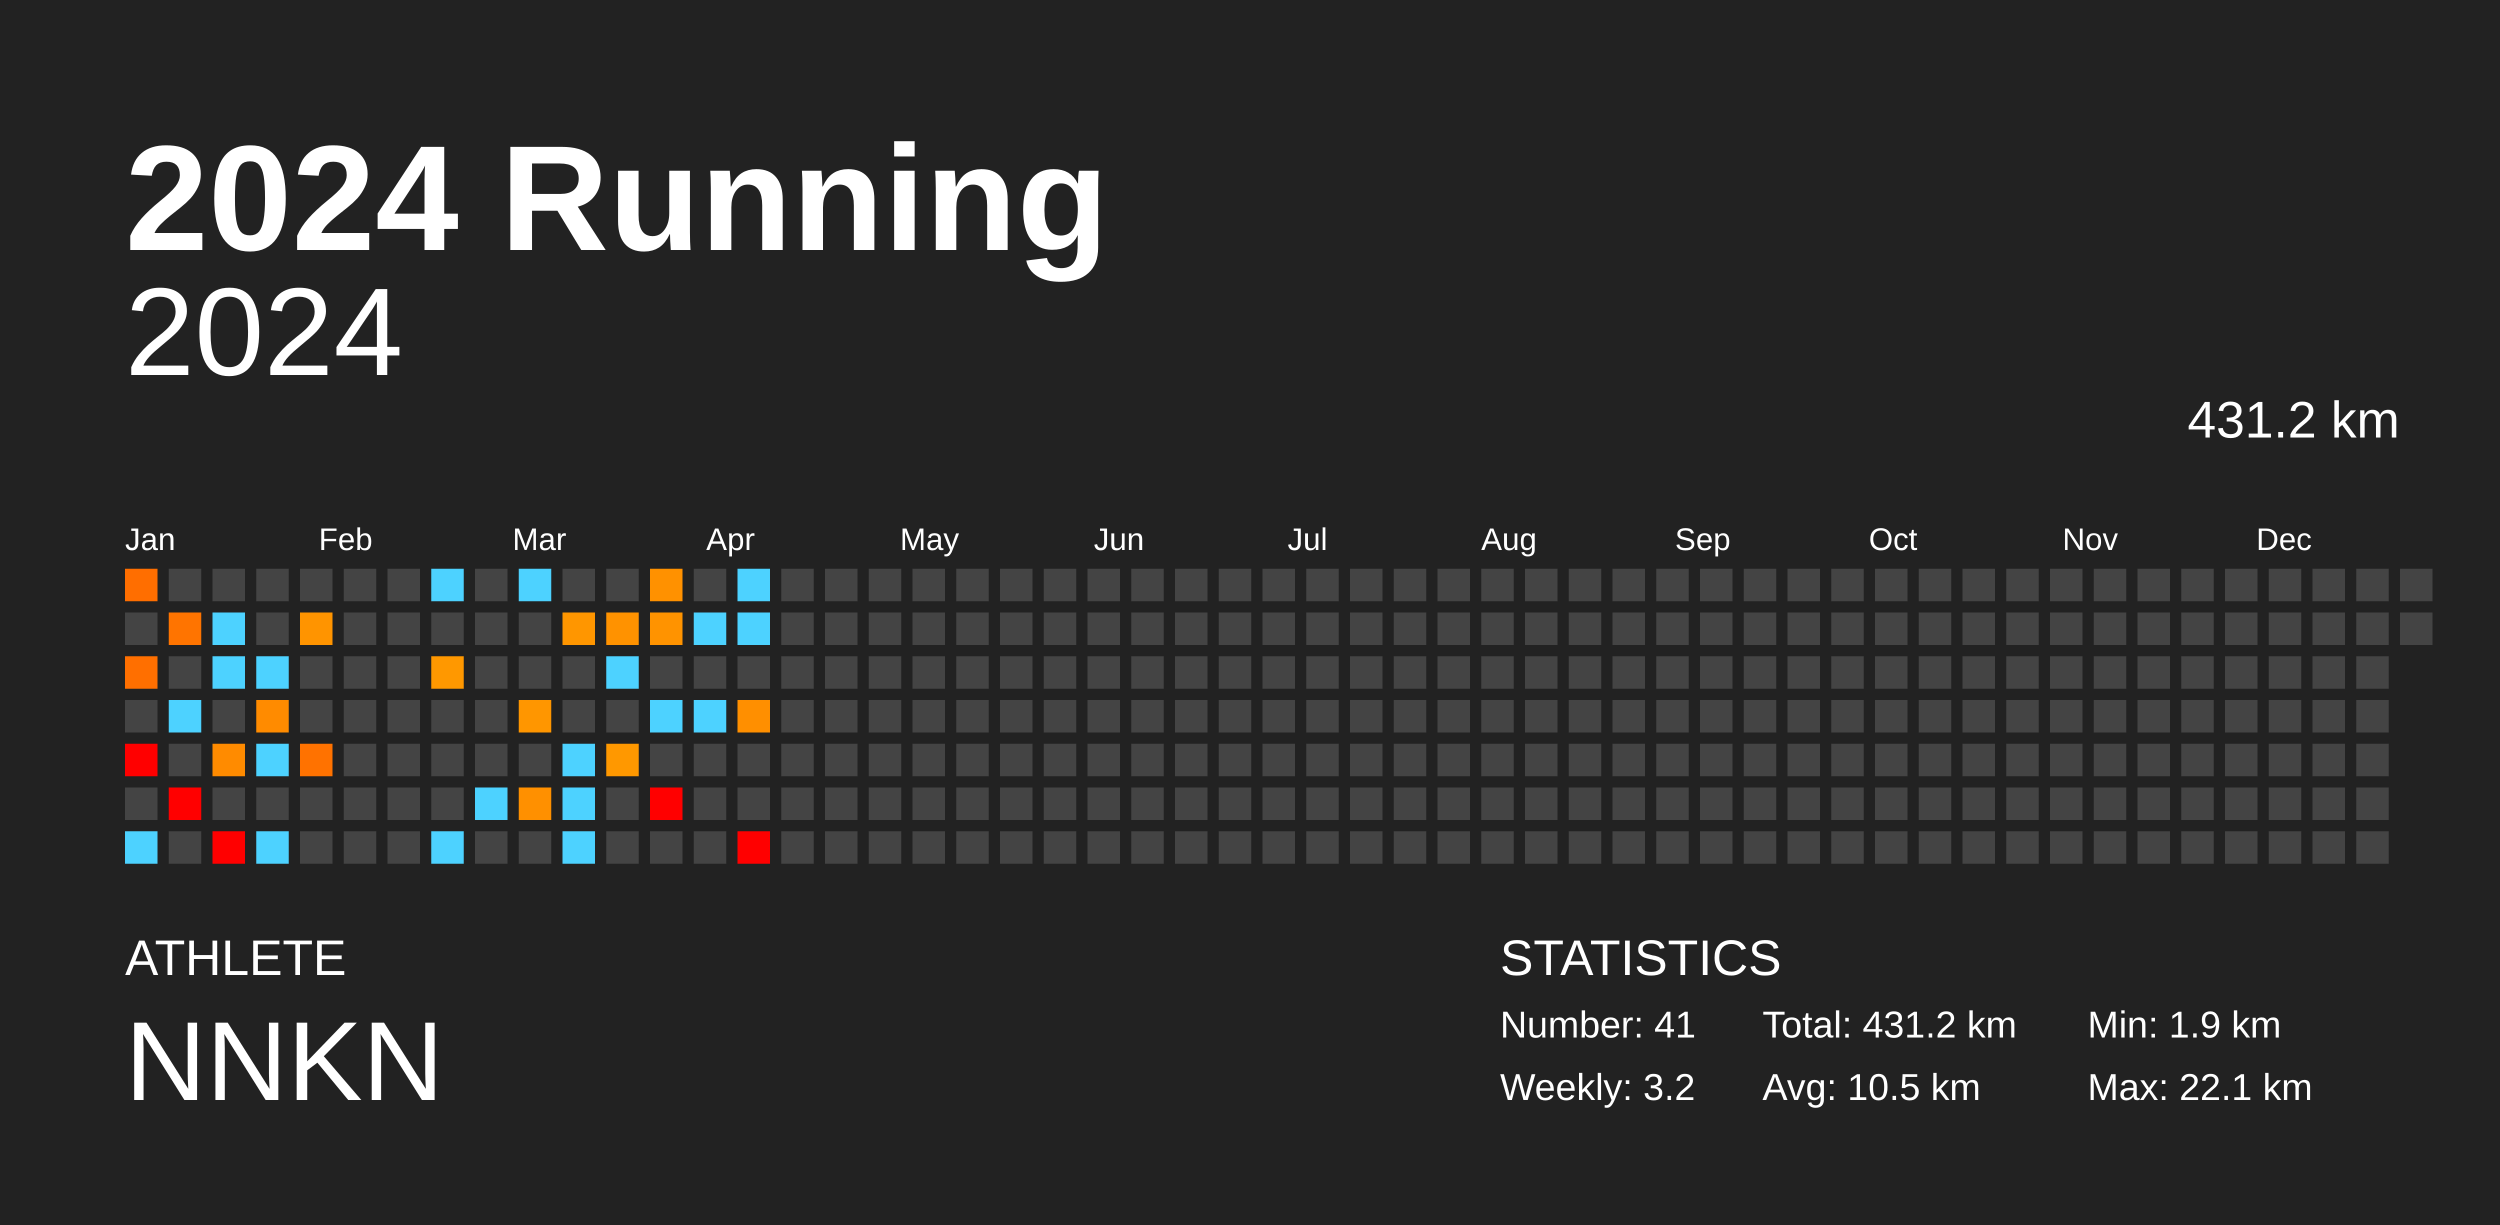
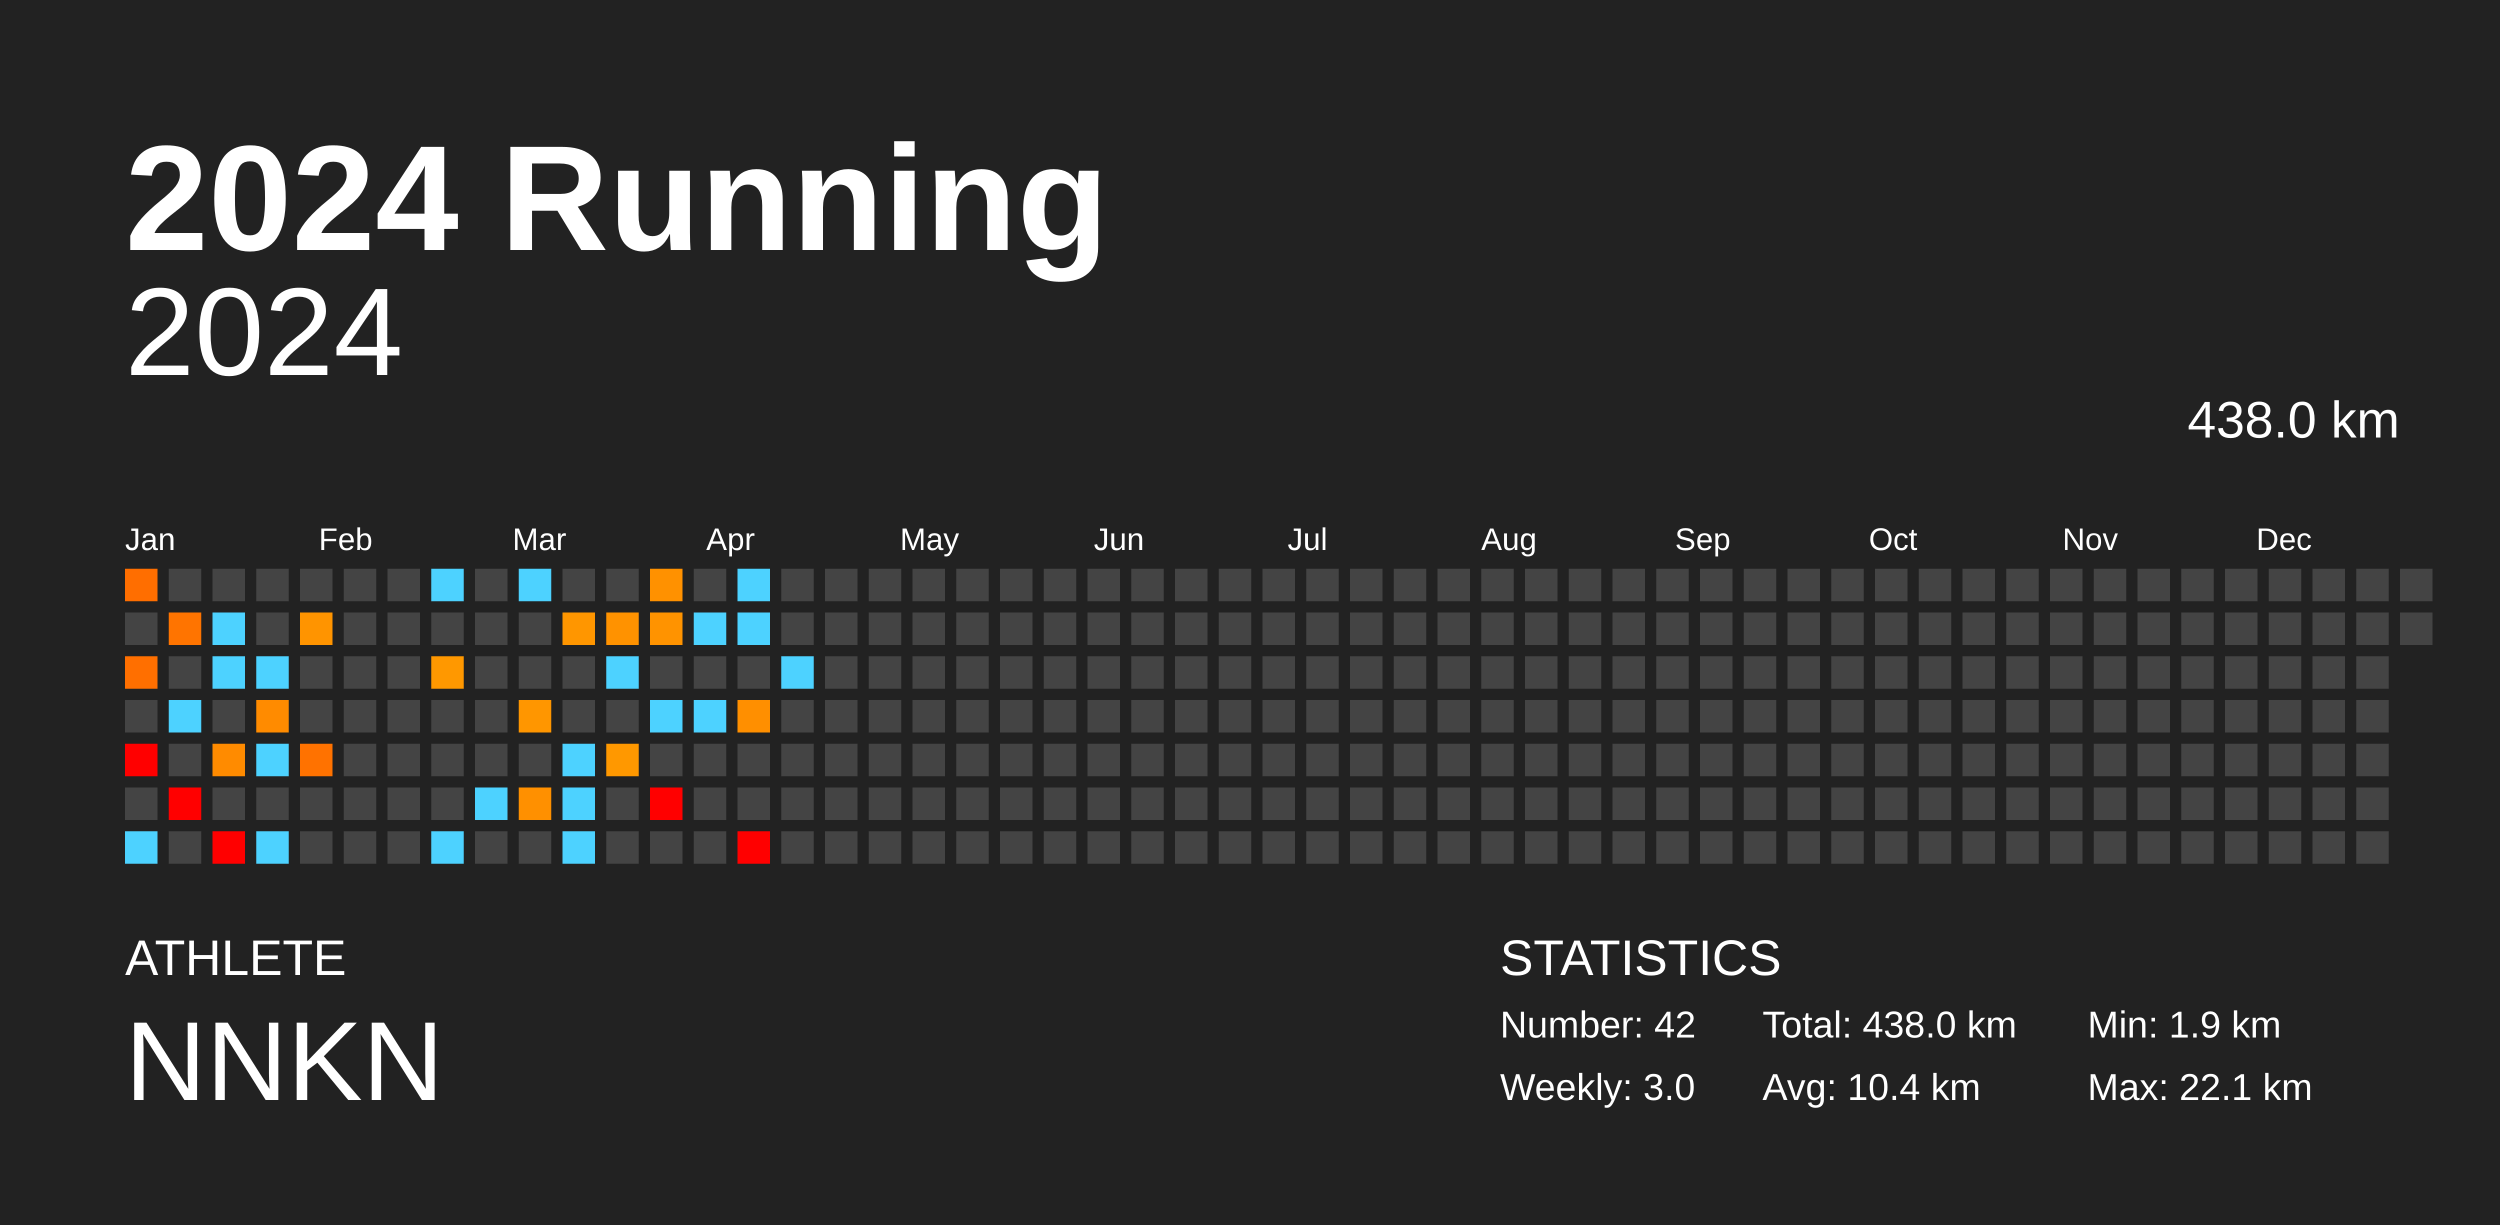
<svg xmlns="http://www.w3.org/2000/svg" baseProfile="full" height="98mm" version="1.1" viewBox="0,0,200,98" width="200mm">
  <defs />
  <rect fill="#222222" height="98" width="200" x="0" y="0" />
  <text fill="#FFFFFF" style="font-size:12px; font-family:Arial; font-weight:bold;" x="10" y="20">2024 Running</text>
  <text fill="#FFFFFF" style="font-size:4px; font-family:Arial" x="10" y="78">ATHLETE</text>
  <text fill="#FFFFFF" style="font-size:9px; font-family:Arial" x="10" y="88">NNKN</text>
  <text fill="#FFFFFF" style="font-size:4px; font-family:Arial" x="120" y="78">STATISTICS</text>
-   <text fill="#FFFFFF" style="font-size:3px; font-family:Arial" x="120" y="83">Number: 41</text>
-   <text fill="#FFFFFF" style="font-size:3px; font-family:Arial" x="120" y="88">Weekly: 3.2</text>
-   <text fill="#FFFFFF" style="font-size:3px; font-family:Arial" x="141" y="83">Total: 431.2 km</text>
-   <text fill="#FFFFFF" style="font-size:3px; font-family:Arial" x="141" y="88">Avg: 10.5 km</text>
+   <text fill="#FFFFFF" style="font-size:3px; font-family:Arial" x="120" y="83">Number: 42</text>
+   <text fill="#FFFFFF" style="font-size:3px; font-family:Arial" x="120" y="88">Weekly: 3.0</text>
+   <text fill="#FFFFFF" style="font-size:3px; font-family:Arial" x="141" y="83">Total: 438.0 km</text>
+   <text fill="#FFFFFF" style="font-size:3px; font-family:Arial" x="141" y="88">Avg: 10.4 km</text>
  <text fill="#FFFFFF" style="font-size:3px; font-family:Arial" x="167" y="83">Min: 1.9 km</text>
  <text fill="#FFFFFF" style="font-size:3px; font-family:Arial" x="167" y="88">Max: 22.1 km</text>
  <text alignment-baseline="hanging" fill="#FFFFFF" style="font-size:10.0px; font-family:Arial;" x="10" y="30">2024</text>
-   <text alignment-baseline="hanging" fill="#FFFFFF" style="font-size:4.125px; font-family:Arial;" x="175" y="35">431.2 km</text>
+   <text alignment-baseline="hanging" fill="#FFFFFF" style="font-size:4.125px; font-family:Arial;" x="175" y="35">438.0 km</text>
  <text fill="#FFFFFF" style="font-size:2.5px; font-family:Arial" x="10.0" y="44">Jan</text>
  <text fill="#FFFFFF" style="font-size:2.5px; font-family:Arial" x="25.5" y="44">Feb</text>
  <text fill="#FFFFFF" style="font-size:2.5px; font-family:Arial" x="41.0" y="44">Mar</text>
  <text fill="#FFFFFF" style="font-size:2.5px; font-family:Arial" x="56.5" y="44">Apr</text>
  <text fill="#FFFFFF" style="font-size:2.5px; font-family:Arial" x="72.0" y="44">May</text>
  <text fill="#FFFFFF" style="font-size:2.5px; font-family:Arial" x="87.5" y="44">Jun</text>
  <text fill="#FFFFFF" style="font-size:2.5px; font-family:Arial" x="103.0" y="44">Jul</text>
  <text fill="#FFFFFF" style="font-size:2.5px; font-family:Arial" x="118.5" y="44">Aug</text>
  <text fill="#FFFFFF" style="font-size:2.5px; font-family:Arial" x="134.0" y="44">Sep</text>
  <text fill="#FFFFFF" style="font-size:2.5px; font-family:Arial" x="149.5" y="44">Oct</text>
  <text fill="#FFFFFF" style="font-size:2.5px; font-family:Arial" x="165.0" y="44">Nov</text>
  <text fill="#FFFFFF" style="font-size:2.5px; font-family:Arial" x="180.5" y="44">Dec</text>
  <rect fill="#ff6e00" height="2.6" width="2.6" x="10.0" y="45.5" />
  <rect fill="#444444" height="2.6" width="2.6" x="10.0" y="49.0" />
  <rect fill="#ff6f00" height="2.6" width="2.6" x="10.0" y="52.5" />
  <rect fill="#444444" height="2.6" width="2.6" x="10.0" y="56.0" />
  <rect fill="red" height="2.6" width="2.6" x="10.0" y="59.5" />
  <rect fill="#444444" height="2.6" width="2.6" x="10.0" y="63.0" />
  <rect fill="#4dd2ff" height="2.6" width="2.6" x="10.0" y="66.5" />
  <rect fill="#444444" height="2.6" width="2.6" x="13.5" y="45.5" />
  <rect fill="#ff7400" height="2.6" width="2.6" x="13.5" y="49.0" />
  <rect fill="#444444" height="2.6" width="2.6" x="13.5" y="52.5" />
  <rect fill="#4dd2ff" height="2.6" width="2.6" x="13.5" y="56.0" />
  <rect fill="#444444" height="2.6" width="2.6" x="13.5" y="59.5" />
  <rect fill="red" height="2.6" width="2.6" x="13.5" y="63.0" />
  <rect fill="#444444" height="2.6" width="2.6" x="13.5" y="66.5" />
  <rect fill="#444444" height="2.6" width="2.6" x="17.0" y="45.5" />
  <rect fill="#4dd2ff" height="2.6" width="2.6" x="17.0" y="49.0" />
  <rect fill="#4dd2ff" height="2.6" width="2.6" x="17.0" y="52.5" />
  <rect fill="#444444" height="2.6" width="2.6" x="17.0" y="56.0" />
  <rect fill="#ff8b00" height="2.6" width="2.6" x="17.0" y="59.5" />
  <rect fill="#444444" height="2.6" width="2.6" x="17.0" y="63.0" />
  <rect fill="red" height="2.6" width="2.6" x="17.0" y="66.5" />
  <rect fill="#444444" height="2.6" width="2.6" x="20.5" y="45.5" />
  <rect fill="#444444" height="2.6" width="2.6" x="20.5" y="49.0" />
  <rect fill="#4dd2ff" height="2.6" width="2.6" x="20.5" y="52.5" />
  <rect fill="#ff8b00" height="2.6" width="2.6" x="20.5" y="56.0" />
  <rect fill="#4dd2ff" height="2.6" width="2.6" x="20.5" y="59.5" />
  <rect fill="#444444" height="2.6" width="2.6" x="20.5" y="63.0" />
  <rect fill="#4dd2ff" height="2.6" width="2.6" x="20.5" y="66.5" />
  <rect fill="#444444" height="2.6" width="2.6" x="24.0" y="45.5" />
  <rect fill="#ff9400" height="2.6" width="2.6" x="24.0" y="49.0" />
  <rect fill="#444444" height="2.6" width="2.6" x="24.0" y="52.5" />
  <rect fill="#444444" height="2.6" width="2.6" x="24.0" y="56.0" />
  <rect fill="#ff7200" height="2.6" width="2.6" x="24.0" y="59.5" />
  <rect fill="#444444" height="2.6" width="2.6" x="24.0" y="63.0" />
  <rect fill="#444444" height="2.6" width="2.6" x="24.0" y="66.5" />
  <rect fill="#444444" height="2.6" width="2.6" x="27.5" y="45.5" />
  <rect fill="#444444" height="2.6" width="2.6" x="27.5" y="49.0" />
  <rect fill="#444444" height="2.6" width="2.6" x="27.5" y="52.5" />
  <rect fill="#444444" height="2.6" width="2.6" x="27.5" y="56.0" />
  <rect fill="#444444" height="2.6" width="2.6" x="27.5" y="59.5" />
  <rect fill="#444444" height="2.6" width="2.6" x="27.5" y="63.0" />
  <rect fill="#444444" height="2.6" width="2.6" x="27.5" y="66.5" />
  <rect fill="#444444" height="2.6" width="2.6" x="31.0" y="45.5" />
  <rect fill="#444444" height="2.6" width="2.6" x="31.0" y="49.0" />
  <rect fill="#444444" height="2.6" width="2.6" x="31.0" y="52.5" />
  <rect fill="#444444" height="2.6" width="2.6" x="31.0" y="56.0" />
  <rect fill="#444444" height="2.6" width="2.6" x="31.0" y="59.5" />
  <rect fill="#444444" height="2.6" width="2.6" x="31.0" y="63.0" />
  <rect fill="#444444" height="2.6" width="2.6" x="31.0" y="66.5" />
  <rect fill="#4dd2ff" height="2.6" width="2.6" x="34.5" y="45.5" />
  <rect fill="#444444" height="2.6" width="2.6" x="34.5" y="49.0" />
  <rect fill="#ff9800" height="2.6" width="2.6" x="34.5" y="52.5" />
  <rect fill="#444444" height="2.6" width="2.6" x="34.5" y="56.0" />
  <rect fill="#444444" height="2.6" width="2.6" x="34.5" y="59.5" />
  <rect fill="#444444" height="2.6" width="2.6" x="34.5" y="63.0" />
  <rect fill="#4dd2ff" height="2.6" width="2.6" x="34.5" y="66.5" />
  <rect fill="#444444" height="2.6" width="2.6" x="38.0" y="45.5" />
  <rect fill="#444444" height="2.6" width="2.6" x="38.0" y="49.0" />
  <rect fill="#444444" height="2.6" width="2.6" x="38.0" y="52.5" />
  <rect fill="#444444" height="2.6" width="2.6" x="38.0" y="56.0" />
  <rect fill="#444444" height="2.6" width="2.6" x="38.0" y="59.5" />
  <rect fill="#4dd2ff" height="2.6" width="2.6" x="38.0" y="63.0" />
  <rect fill="#444444" height="2.6" width="2.6" x="38.0" y="66.5" />
  <rect fill="#4dd2ff" height="2.6" width="2.6" x="41.5" y="45.5" />
  <rect fill="#444444" height="2.6" width="2.6" x="41.5" y="49.0" />
  <rect fill="#444444" height="2.6" width="2.6" x="41.5" y="52.5" />
  <rect fill="#ff9600" height="2.6" width="2.6" x="41.5" y="56.0" />
  <rect fill="#444444" height="2.6" width="2.6" x="41.5" y="59.5" />
  <rect fill="#ff9000" height="2.6" width="2.6" x="41.5" y="63.0" />
  <rect fill="#444444" height="2.6" width="2.6" x="41.5" y="66.5" />
  <rect fill="#444444" height="2.6" width="2.6" x="45.0" y="45.5" />
  <rect fill="#ff9600" height="2.6" width="2.6" x="45.0" y="49.0" />
  <rect fill="#444444" height="2.6" width="2.6" x="45.0" y="52.5" />
  <rect fill="#444444" height="2.6" width="2.6" x="45.0" y="56.0" />
  <rect fill="#4dd2ff" height="2.6" width="2.6" x="45.0" y="59.5" />
  <rect fill="#4dd2ff" height="2.6" width="2.6" x="45.0" y="63.0" />
  <rect fill="#4dd2ff" height="2.6" width="2.6" x="45.0" y="66.5" />
  <rect fill="#444444" height="2.6" width="2.6" x="48.5" y="45.5" />
  <rect fill="#ff9200" height="2.6" width="2.6" x="48.5" y="49.0" />
  <rect fill="#4dd2ff" height="2.6" width="2.6" x="48.5" y="52.5" />
  <rect fill="#444444" height="2.6" width="2.6" x="48.5" y="56.0" />
  <rect fill="#ff9800" height="2.6" width="2.6" x="48.5" y="59.5" />
  <rect fill="#444444" height="2.6" width="2.6" x="48.5" y="63.0" />
  <rect fill="#444444" height="2.6" width="2.6" x="48.5" y="66.5" />
  <rect fill="#ff9100" height="2.6" width="2.6" x="52.0" y="45.5" />
  <rect fill="#ff9300" height="2.6" width="2.6" x="52.0" y="49.0" />
  <rect fill="#444444" height="2.6" width="2.6" x="52.0" y="52.5" />
  <rect fill="#4dd2ff" height="2.6" width="2.6" x="52.0" y="56.0" />
  <rect fill="#444444" height="2.6" width="2.6" x="52.0" y="59.5" />
  <rect fill="red" height="2.6" width="2.6" x="52.0" y="63.0" />
  <rect fill="#444444" height="2.6" width="2.6" x="52.0" y="66.5" />
  <rect fill="#444444" height="2.6" width="2.6" x="55.5" y="45.5" />
  <rect fill="#4dd2ff" height="2.6" width="2.6" x="55.5" y="49.0" />
  <rect fill="#444444" height="2.6" width="2.6" x="55.5" y="52.5" />
  <rect fill="#4dd2ff" height="2.6" width="2.6" x="55.5" y="56.0" />
  <rect fill="#444444" height="2.6" width="2.6" x="55.5" y="59.5" />
  <rect fill="#444444" height="2.6" width="2.6" x="55.5" y="63.0" />
  <rect fill="#444444" height="2.6" width="2.6" x="55.5" y="66.5" />
  <rect fill="#4dd2ff" height="2.6" width="2.6" x="59.0" y="45.5" />
  <rect fill="#4dd2ff" height="2.6" width="2.6" x="59.0" y="49.0" />
  <rect fill="#444444" height="2.6" width="2.6" x="59.0" y="52.5" />
  <rect fill="#ff8f00" height="2.6" width="2.6" x="59.0" y="56.0" />
  <rect fill="#444444" height="2.6" width="2.6" x="59.0" y="59.5" />
  <rect fill="#444444" height="2.6" width="2.6" x="59.0" y="63.0" />
  <rect fill="red" height="2.6" width="2.6" x="59.0" y="66.5" />
  <rect fill="#444444" height="2.6" width="2.6" x="62.5" y="45.5" />
  <rect fill="#444444" height="2.6" width="2.6" x="62.5" y="49.0" />
-   <rect fill="#444444" height="2.6" width="2.6" x="62.5" y="52.5" />
+   <rect fill="#4dd2ff" height="2.6" width="2.6" x="62.5" y="52.5" />
  <rect fill="#444444" height="2.6" width="2.6" x="62.5" y="56.0" />
  <rect fill="#444444" height="2.6" width="2.6" x="62.5" y="59.5" />
  <rect fill="#444444" height="2.6" width="2.6" x="62.5" y="63.0" />
  <rect fill="#444444" height="2.6" width="2.6" x="62.5" y="66.5" />
  <rect fill="#444444" height="2.6" width="2.6" x="66.0" y="45.5" />
  <rect fill="#444444" height="2.6" width="2.6" x="66.0" y="49.0" />
  <rect fill="#444444" height="2.6" width="2.6" x="66.0" y="52.5" />
  <rect fill="#444444" height="2.6" width="2.6" x="66.0" y="56.0" />
  <rect fill="#444444" height="2.6" width="2.6" x="66.0" y="59.5" />
  <rect fill="#444444" height="2.6" width="2.6" x="66.0" y="63.0" />
  <rect fill="#444444" height="2.6" width="2.6" x="66.0" y="66.5" />
  <rect fill="#444444" height="2.6" width="2.6" x="69.5" y="45.5" />
  <rect fill="#444444" height="2.6" width="2.6" x="69.5" y="49.0" />
  <rect fill="#444444" height="2.6" width="2.6" x="69.5" y="52.5" />
  <rect fill="#444444" height="2.6" width="2.6" x="69.5" y="56.0" />
  <rect fill="#444444" height="2.6" width="2.6" x="69.5" y="59.5" />
  <rect fill="#444444" height="2.6" width="2.6" x="69.5" y="63.0" />
  <rect fill="#444444" height="2.6" width="2.6" x="69.5" y="66.5" />
  <rect fill="#444444" height="2.6" width="2.6" x="73.0" y="45.5" />
  <rect fill="#444444" height="2.6" width="2.6" x="73.0" y="49.0" />
  <rect fill="#444444" height="2.6" width="2.6" x="73.0" y="52.5" />
  <rect fill="#444444" height="2.6" width="2.6" x="73.0" y="56.0" />
  <rect fill="#444444" height="2.6" width="2.6" x="73.0" y="59.5" />
  <rect fill="#444444" height="2.6" width="2.6" x="73.0" y="63.0" />
  <rect fill="#444444" height="2.6" width="2.6" x="73.0" y="66.5" />
  <rect fill="#444444" height="2.6" width="2.6" x="76.5" y="45.5" />
  <rect fill="#444444" height="2.6" width="2.6" x="76.5" y="49.0" />
  <rect fill="#444444" height="2.6" width="2.6" x="76.5" y="52.5" />
  <rect fill="#444444" height="2.6" width="2.6" x="76.5" y="56.0" />
  <rect fill="#444444" height="2.6" width="2.6" x="76.5" y="59.5" />
  <rect fill="#444444" height="2.6" width="2.6" x="76.5" y="63.0" />
  <rect fill="#444444" height="2.6" width="2.6" x="76.5" y="66.5" />
  <rect fill="#444444" height="2.6" width="2.6" x="80.0" y="45.5" />
  <rect fill="#444444" height="2.6" width="2.6" x="80.0" y="49.0" />
  <rect fill="#444444" height="2.6" width="2.6" x="80.0" y="52.5" />
  <rect fill="#444444" height="2.6" width="2.6" x="80.0" y="56.0" />
  <rect fill="#444444" height="2.6" width="2.6" x="80.0" y="59.5" />
  <rect fill="#444444" height="2.6" width="2.6" x="80.0" y="63.0" />
  <rect fill="#444444" height="2.6" width="2.6" x="80.0" y="66.5" />
  <rect fill="#444444" height="2.6" width="2.6" x="83.5" y="45.5" />
  <rect fill="#444444" height="2.6" width="2.6" x="83.5" y="49.0" />
  <rect fill="#444444" height="2.6" width="2.6" x="83.5" y="52.5" />
  <rect fill="#444444" height="2.6" width="2.6" x="83.5" y="56.0" />
  <rect fill="#444444" height="2.6" width="2.6" x="83.5" y="59.5" />
  <rect fill="#444444" height="2.6" width="2.6" x="83.5" y="63.0" />
  <rect fill="#444444" height="2.6" width="2.6" x="83.5" y="66.5" />
  <rect fill="#444444" height="2.6" width="2.6" x="87.0" y="45.5" />
  <rect fill="#444444" height="2.6" width="2.6" x="87.0" y="49.0" />
  <rect fill="#444444" height="2.6" width="2.6" x="87.0" y="52.5" />
  <rect fill="#444444" height="2.6" width="2.6" x="87.0" y="56.0" />
  <rect fill="#444444" height="2.6" width="2.6" x="87.0" y="59.5" />
  <rect fill="#444444" height="2.6" width="2.6" x="87.0" y="63.0" />
  <rect fill="#444444" height="2.6" width="2.6" x="87.0" y="66.5" />
  <rect fill="#444444" height="2.6" width="2.6" x="90.5" y="45.5" />
  <rect fill="#444444" height="2.6" width="2.6" x="90.5" y="49.0" />
  <rect fill="#444444" height="2.6" width="2.6" x="90.5" y="52.5" />
  <rect fill="#444444" height="2.6" width="2.6" x="90.5" y="56.0" />
  <rect fill="#444444" height="2.6" width="2.6" x="90.5" y="59.5" />
  <rect fill="#444444" height="2.6" width="2.6" x="90.5" y="63.0" />
  <rect fill="#444444" height="2.6" width="2.6" x="90.5" y="66.5" />
  <rect fill="#444444" height="2.6" width="2.6" x="94.0" y="45.5" />
  <rect fill="#444444" height="2.6" width="2.6" x="94.0" y="49.0" />
  <rect fill="#444444" height="2.6" width="2.6" x="94.0" y="52.5" />
  <rect fill="#444444" height="2.6" width="2.6" x="94.0" y="56.0" />
  <rect fill="#444444" height="2.6" width="2.6" x="94.0" y="59.5" />
  <rect fill="#444444" height="2.6" width="2.6" x="94.0" y="63.0" />
  <rect fill="#444444" height="2.6" width="2.6" x="94.0" y="66.5" />
  <rect fill="#444444" height="2.6" width="2.6" x="97.5" y="45.5" />
  <rect fill="#444444" height="2.6" width="2.6" x="97.5" y="49.0" />
  <rect fill="#444444" height="2.6" width="2.6" x="97.5" y="52.5" />
  <rect fill="#444444" height="2.6" width="2.6" x="97.5" y="56.0" />
  <rect fill="#444444" height="2.6" width="2.6" x="97.5" y="59.5" />
  <rect fill="#444444" height="2.6" width="2.6" x="97.5" y="63.0" />
  <rect fill="#444444" height="2.6" width="2.6" x="97.5" y="66.5" />
  <rect fill="#444444" height="2.6" width="2.6" x="101.0" y="45.5" />
  <rect fill="#444444" height="2.6" width="2.6" x="101.0" y="49.0" />
  <rect fill="#444444" height="2.6" width="2.6" x="101.0" y="52.5" />
  <rect fill="#444444" height="2.6" width="2.6" x="101.0" y="56.0" />
  <rect fill="#444444" height="2.6" width="2.6" x="101.0" y="59.5" />
  <rect fill="#444444" height="2.6" width="2.6" x="101.0" y="63.0" />
  <rect fill="#444444" height="2.6" width="2.6" x="101.0" y="66.5" />
  <rect fill="#444444" height="2.6" width="2.6" x="104.5" y="45.5" />
  <rect fill="#444444" height="2.6" width="2.6" x="104.5" y="49.0" />
  <rect fill="#444444" height="2.6" width="2.6" x="104.5" y="52.5" />
  <rect fill="#444444" height="2.6" width="2.6" x="104.5" y="56.0" />
  <rect fill="#444444" height="2.6" width="2.6" x="104.5" y="59.5" />
  <rect fill="#444444" height="2.6" width="2.6" x="104.5" y="63.0" />
  <rect fill="#444444" height="2.6" width="2.6" x="104.5" y="66.5" />
  <rect fill="#444444" height="2.6" width="2.6" x="108.0" y="45.5" />
  <rect fill="#444444" height="2.6" width="2.6" x="108.0" y="49.0" />
  <rect fill="#444444" height="2.6" width="2.6" x="108.0" y="52.5" />
  <rect fill="#444444" height="2.6" width="2.6" x="108.0" y="56.0" />
  <rect fill="#444444" height="2.6" width="2.6" x="108.0" y="59.5" />
  <rect fill="#444444" height="2.6" width="2.6" x="108.0" y="63.0" />
  <rect fill="#444444" height="2.6" width="2.6" x="108.0" y="66.5" />
  <rect fill="#444444" height="2.6" width="2.6" x="111.5" y="45.5" />
  <rect fill="#444444" height="2.6" width="2.6" x="111.5" y="49.0" />
  <rect fill="#444444" height="2.6" width="2.6" x="111.5" y="52.5" />
  <rect fill="#444444" height="2.6" width="2.6" x="111.5" y="56.0" />
  <rect fill="#444444" height="2.6" width="2.6" x="111.5" y="59.5" />
  <rect fill="#444444" height="2.6" width="2.6" x="111.5" y="63.0" />
  <rect fill="#444444" height="2.6" width="2.6" x="111.5" y="66.5" />
  <rect fill="#444444" height="2.6" width="2.6" x="115.0" y="45.5" />
  <rect fill="#444444" height="2.6" width="2.6" x="115.0" y="49.0" />
  <rect fill="#444444" height="2.6" width="2.6" x="115.0" y="52.5" />
  <rect fill="#444444" height="2.6" width="2.6" x="115.0" y="56.0" />
  <rect fill="#444444" height="2.6" width="2.6" x="115.0" y="59.5" />
  <rect fill="#444444" height="2.6" width="2.6" x="115.0" y="63.0" />
  <rect fill="#444444" height="2.6" width="2.6" x="115.0" y="66.5" />
  <rect fill="#444444" height="2.6" width="2.6" x="118.5" y="45.5" />
  <rect fill="#444444" height="2.6" width="2.6" x="118.5" y="49.0" />
  <rect fill="#444444" height="2.6" width="2.6" x="118.5" y="52.5" />
  <rect fill="#444444" height="2.6" width="2.6" x="118.5" y="56.0" />
  <rect fill="#444444" height="2.6" width="2.6" x="118.5" y="59.5" />
  <rect fill="#444444" height="2.6" width="2.6" x="118.5" y="63.0" />
  <rect fill="#444444" height="2.6" width="2.6" x="118.5" y="66.5" />
  <rect fill="#444444" height="2.6" width="2.6" x="122.0" y="45.5" />
  <rect fill="#444444" height="2.6" width="2.6" x="122.0" y="49.0" />
  <rect fill="#444444" height="2.6" width="2.6" x="122.0" y="52.5" />
  <rect fill="#444444" height="2.6" width="2.6" x="122.0" y="56.0" />
  <rect fill="#444444" height="2.6" width="2.6" x="122.0" y="59.5" />
  <rect fill="#444444" height="2.6" width="2.6" x="122.0" y="63.0" />
  <rect fill="#444444" height="2.6" width="2.6" x="122.0" y="66.5" />
  <rect fill="#444444" height="2.6" width="2.6" x="125.5" y="45.5" />
  <rect fill="#444444" height="2.6" width="2.6" x="125.5" y="49.0" />
  <rect fill="#444444" height="2.6" width="2.6" x="125.5" y="52.5" />
  <rect fill="#444444" height="2.6" width="2.6" x="125.5" y="56.0" />
  <rect fill="#444444" height="2.6" width="2.6" x="125.5" y="59.5" />
  <rect fill="#444444" height="2.6" width="2.6" x="125.5" y="63.0" />
  <rect fill="#444444" height="2.6" width="2.6" x="125.5" y="66.5" />
  <rect fill="#444444" height="2.6" width="2.6" x="129.0" y="45.5" />
  <rect fill="#444444" height="2.6" width="2.6" x="129.0" y="49.0" />
  <rect fill="#444444" height="2.6" width="2.6" x="129.0" y="52.5" />
  <rect fill="#444444" height="2.6" width="2.6" x="129.0" y="56.0" />
  <rect fill="#444444" height="2.6" width="2.6" x="129.0" y="59.5" />
  <rect fill="#444444" height="2.6" width="2.6" x="129.0" y="63.0" />
  <rect fill="#444444" height="2.6" width="2.6" x="129.0" y="66.5" />
  <rect fill="#444444" height="2.6" width="2.6" x="132.5" y="45.5" />
  <rect fill="#444444" height="2.6" width="2.6" x="132.5" y="49.0" />
  <rect fill="#444444" height="2.6" width="2.6" x="132.5" y="52.5" />
  <rect fill="#444444" height="2.6" width="2.6" x="132.5" y="56.0" />
  <rect fill="#444444" height="2.6" width="2.6" x="132.5" y="59.5" />
  <rect fill="#444444" height="2.6" width="2.6" x="132.5" y="63.0" />
  <rect fill="#444444" height="2.6" width="2.6" x="132.5" y="66.5" />
  <rect fill="#444444" height="2.6" width="2.6" x="136.0" y="45.5" />
  <rect fill="#444444" height="2.6" width="2.6" x="136.0" y="49.0" />
  <rect fill="#444444" height="2.6" width="2.6" x="136.0" y="52.5" />
  <rect fill="#444444" height="2.6" width="2.6" x="136.0" y="56.0" />
  <rect fill="#444444" height="2.6" width="2.6" x="136.0" y="59.5" />
  <rect fill="#444444" height="2.6" width="2.6" x="136.0" y="63.0" />
  <rect fill="#444444" height="2.6" width="2.6" x="136.0" y="66.5" />
  <rect fill="#444444" height="2.6" width="2.6" x="139.5" y="45.5" />
  <rect fill="#444444" height="2.6" width="2.6" x="139.5" y="49.0" />
  <rect fill="#444444" height="2.6" width="2.6" x="139.5" y="52.5" />
  <rect fill="#444444" height="2.6" width="2.6" x="139.5" y="56.0" />
  <rect fill="#444444" height="2.6" width="2.6" x="139.5" y="59.5" />
  <rect fill="#444444" height="2.6" width="2.6" x="139.5" y="63.0" />
  <rect fill="#444444" height="2.6" width="2.6" x="139.5" y="66.5" />
  <rect fill="#444444" height="2.6" width="2.6" x="143.0" y="45.5" />
  <rect fill="#444444" height="2.6" width="2.6" x="143.0" y="49.0" />
  <rect fill="#444444" height="2.6" width="2.6" x="143.0" y="52.5" />
  <rect fill="#444444" height="2.6" width="2.6" x="143.0" y="56.0" />
  <rect fill="#444444" height="2.6" width="2.6" x="143.0" y="59.5" />
  <rect fill="#444444" height="2.6" width="2.6" x="143.0" y="63.0" />
  <rect fill="#444444" height="2.6" width="2.6" x="143.0" y="66.5" />
  <rect fill="#444444" height="2.6" width="2.6" x="146.5" y="45.5" />
  <rect fill="#444444" height="2.6" width="2.6" x="146.5" y="49.0" />
  <rect fill="#444444" height="2.6" width="2.6" x="146.5" y="52.5" />
  <rect fill="#444444" height="2.6" width="2.6" x="146.5" y="56.0" />
  <rect fill="#444444" height="2.6" width="2.6" x="146.5" y="59.5" />
  <rect fill="#444444" height="2.6" width="2.6" x="146.5" y="63.0" />
  <rect fill="#444444" height="2.6" width="2.6" x="146.5" y="66.5" />
  <rect fill="#444444" height="2.6" width="2.6" x="150.0" y="45.5" />
  <rect fill="#444444" height="2.6" width="2.6" x="150.0" y="49.0" />
  <rect fill="#444444" height="2.6" width="2.6" x="150.0" y="52.5" />
  <rect fill="#444444" height="2.6" width="2.6" x="150.0" y="56.0" />
  <rect fill="#444444" height="2.6" width="2.6" x="150.0" y="59.5" />
  <rect fill="#444444" height="2.6" width="2.6" x="150.0" y="63.0" />
  <rect fill="#444444" height="2.6" width="2.6" x="150.0" y="66.5" />
  <rect fill="#444444" height="2.6" width="2.6" x="153.5" y="45.5" />
  <rect fill="#444444" height="2.6" width="2.6" x="153.5" y="49.0" />
  <rect fill="#444444" height="2.6" width="2.6" x="153.5" y="52.5" />
  <rect fill="#444444" height="2.6" width="2.6" x="153.5" y="56.0" />
  <rect fill="#444444" height="2.6" width="2.6" x="153.5" y="59.5" />
  <rect fill="#444444" height="2.6" width="2.6" x="153.5" y="63.0" />
  <rect fill="#444444" height="2.6" width="2.6" x="153.5" y="66.5" />
  <rect fill="#444444" height="2.6" width="2.6" x="157.0" y="45.5" />
  <rect fill="#444444" height="2.6" width="2.6" x="157.0" y="49.0" />
  <rect fill="#444444" height="2.6" width="2.6" x="157.0" y="52.5" />
  <rect fill="#444444" height="2.6" width="2.6" x="157.0" y="56.0" />
  <rect fill="#444444" height="2.6" width="2.6" x="157.0" y="59.5" />
  <rect fill="#444444" height="2.6" width="2.6" x="157.0" y="63.0" />
  <rect fill="#444444" height="2.6" width="2.6" x="157.0" y="66.5" />
  <rect fill="#444444" height="2.6" width="2.6" x="160.5" y="45.5" />
  <rect fill="#444444" height="2.6" width="2.6" x="160.5" y="49.0" />
  <rect fill="#444444" height="2.6" width="2.6" x="160.5" y="52.5" />
  <rect fill="#444444" height="2.6" width="2.6" x="160.5" y="56.0" />
  <rect fill="#444444" height="2.6" width="2.6" x="160.5" y="59.5" />
  <rect fill="#444444" height="2.6" width="2.6" x="160.5" y="63.0" />
  <rect fill="#444444" height="2.6" width="2.6" x="160.5" y="66.5" />
  <rect fill="#444444" height="2.6" width="2.6" x="164.0" y="45.5" />
  <rect fill="#444444" height="2.6" width="2.6" x="164.0" y="49.0" />
  <rect fill="#444444" height="2.6" width="2.6" x="164.0" y="52.5" />
  <rect fill="#444444" height="2.6" width="2.6" x="164.0" y="56.0" />
  <rect fill="#444444" height="2.6" width="2.6" x="164.0" y="59.5" />
  <rect fill="#444444" height="2.6" width="2.6" x="164.0" y="63.0" />
  <rect fill="#444444" height="2.6" width="2.6" x="164.0" y="66.5" />
  <rect fill="#444444" height="2.6" width="2.6" x="167.5" y="45.5" />
  <rect fill="#444444" height="2.6" width="2.6" x="167.5" y="49.0" />
  <rect fill="#444444" height="2.6" width="2.6" x="167.5" y="52.5" />
  <rect fill="#444444" height="2.6" width="2.6" x="167.5" y="56.0" />
  <rect fill="#444444" height="2.6" width="2.6" x="167.5" y="59.5" />
  <rect fill="#444444" height="2.6" width="2.6" x="167.5" y="63.0" />
  <rect fill="#444444" height="2.6" width="2.6" x="167.5" y="66.5" />
  <rect fill="#444444" height="2.6" width="2.6" x="171.0" y="45.5" />
  <rect fill="#444444" height="2.6" width="2.6" x="171.0" y="49.0" />
  <rect fill="#444444" height="2.6" width="2.6" x="171.0" y="52.5" />
  <rect fill="#444444" height="2.6" width="2.6" x="171.0" y="56.0" />
  <rect fill="#444444" height="2.6" width="2.6" x="171.0" y="59.5" />
  <rect fill="#444444" height="2.6" width="2.6" x="171.0" y="63.0" />
  <rect fill="#444444" height="2.6" width="2.6" x="171.0" y="66.5" />
  <rect fill="#444444" height="2.6" width="2.6" x="174.5" y="45.5" />
  <rect fill="#444444" height="2.6" width="2.6" x="174.5" y="49.0" />
  <rect fill="#444444" height="2.6" width="2.6" x="174.5" y="52.5" />
  <rect fill="#444444" height="2.6" width="2.6" x="174.5" y="56.0" />
  <rect fill="#444444" height="2.6" width="2.6" x="174.5" y="59.5" />
  <rect fill="#444444" height="2.6" width="2.6" x="174.5" y="63.0" />
  <rect fill="#444444" height="2.6" width="2.6" x="174.5" y="66.5" />
  <rect fill="#444444" height="2.6" width="2.6" x="178.0" y="45.5" />
  <rect fill="#444444" height="2.6" width="2.6" x="178.0" y="49.0" />
  <rect fill="#444444" height="2.6" width="2.6" x="178.0" y="52.5" />
  <rect fill="#444444" height="2.6" width="2.6" x="178.0" y="56.0" />
  <rect fill="#444444" height="2.6" width="2.6" x="178.0" y="59.5" />
  <rect fill="#444444" height="2.6" width="2.6" x="178.0" y="63.0" />
  <rect fill="#444444" height="2.6" width="2.6" x="178.0" y="66.5" />
  <rect fill="#444444" height="2.6" width="2.6" x="181.5" y="45.5" />
  <rect fill="#444444" height="2.6" width="2.6" x="181.5" y="49.0" />
  <rect fill="#444444" height="2.6" width="2.6" x="181.5" y="52.5" />
  <rect fill="#444444" height="2.6" width="2.6" x="181.5" y="56.0" />
  <rect fill="#444444" height="2.6" width="2.6" x="181.5" y="59.5" />
  <rect fill="#444444" height="2.6" width="2.6" x="181.5" y="63.0" />
  <rect fill="#444444" height="2.6" width="2.6" x="181.5" y="66.5" />
  <rect fill="#444444" height="2.6" width="2.6" x="185.0" y="45.5" />
  <rect fill="#444444" height="2.6" width="2.6" x="185.0" y="49.0" />
  <rect fill="#444444" height="2.6" width="2.6" x="185.0" y="52.5" />
  <rect fill="#444444" height="2.6" width="2.6" x="185.0" y="56.0" />
  <rect fill="#444444" height="2.6" width="2.6" x="185.0" y="59.5" />
  <rect fill="#444444" height="2.6" width="2.6" x="185.0" y="63.0" />
  <rect fill="#444444" height="2.6" width="2.6" x="185.0" y="66.5" />
  <rect fill="#444444" height="2.6" width="2.6" x="188.5" y="45.5" />
  <rect fill="#444444" height="2.6" width="2.6" x="188.5" y="49.0" />
  <rect fill="#444444" height="2.6" width="2.6" x="188.5" y="52.5" />
  <rect fill="#444444" height="2.6" width="2.6" x="188.5" y="56.0" />
  <rect fill="#444444" height="2.6" width="2.6" x="188.5" y="59.5" />
  <rect fill="#444444" height="2.6" width="2.6" x="188.5" y="63.0" />
  <rect fill="#444444" height="2.6" width="2.6" x="188.5" y="66.5" />
  <rect fill="#444444" height="2.6" width="2.6" x="192.0" y="45.5" />
  <rect fill="#444444" height="2.6" width="2.6" x="192.0" y="49.0" />
</svg>
